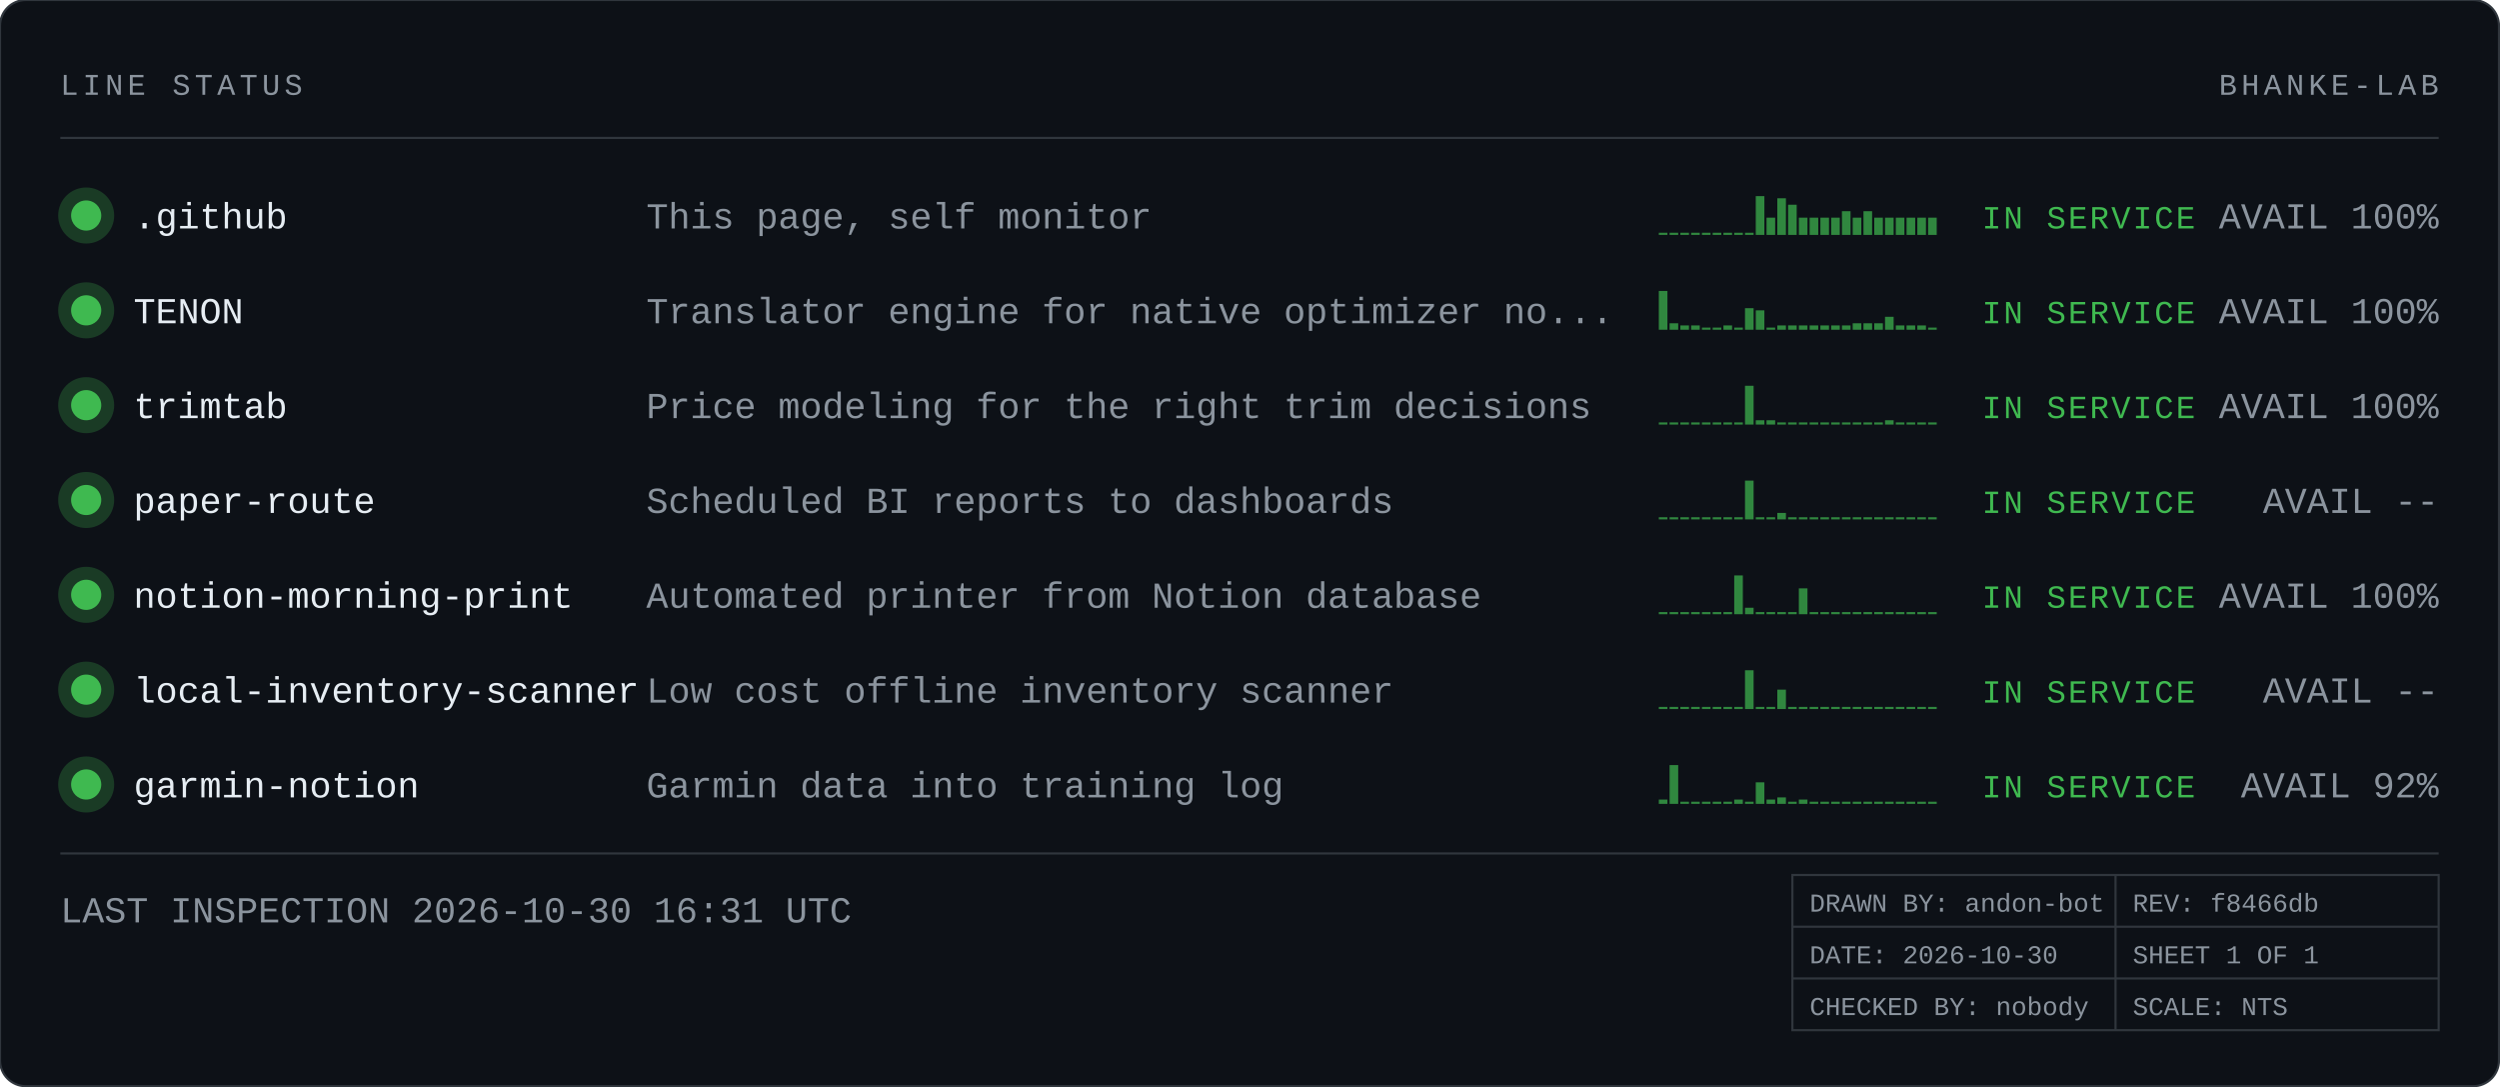
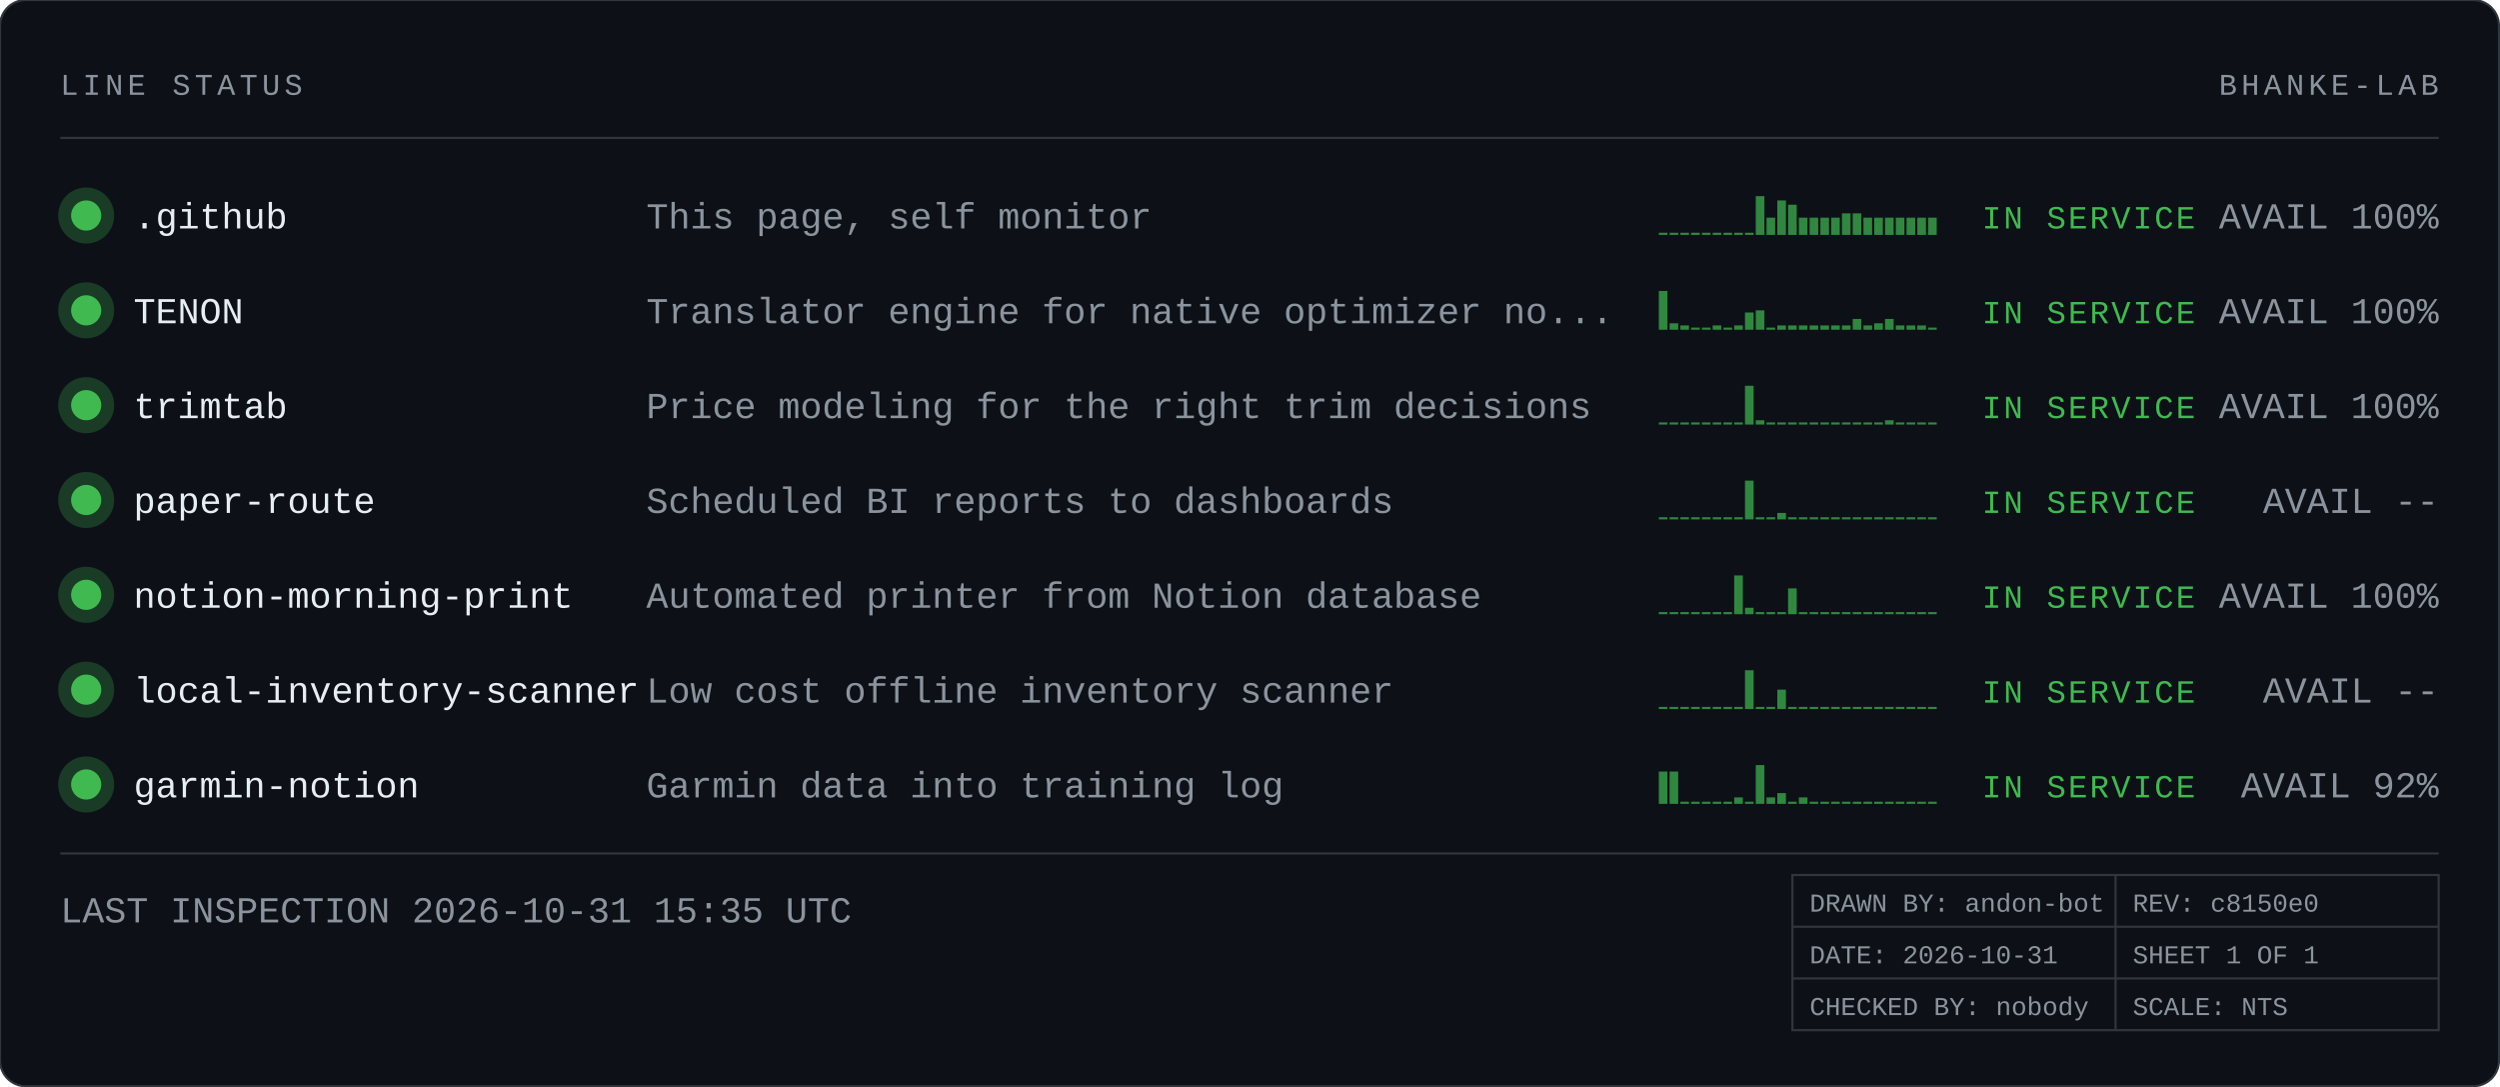
<svg xmlns="http://www.w3.org/2000/svg" width="1160" height="504" viewBox="0 0 1160 504" role="img" aria-label="Andon board">
  <style>
text { font-family: Consolas, 'Courier New', monospace; font-size: 17px; }
.hd { fill: #8b949e; font-size: 14px; letter-spacing: 2px; }
.name { fill: #e6edf3; }
.dim { fill: #8b949e; }
.st { font-size: 15px; letter-spacing: 1px; }
.tb { fill: #8b949e; font-size: 12px; }
</style>
  <rect x="0" y="0" width="1160" height="504" rx="12" fill="#0d1117" stroke="#30363d" />
  <text x="28" y="44" class="hd">LINE STATUS</text>
  <text x="1132" y="44" class="hd" text-anchor="end">BHANKE-LAB</text>
  <line x1="28" y1="64" x2="1132" y2="64" stroke="#30363d" />
  <circle cx="40" cy="100" r="13" fill="#3fb950" opacity="0.25" />
  <circle cx="40" cy="100" r="7" fill="#3fb950" />
  <text x="62" y="106" class="name">.github</text>
  <text x="300" y="106" class="dim">This page, self monitor</text>
  <rect x="770" y="108" width="4" height="1" fill="#3fb950" opacity="0.7" />
  <rect x="775" y="108" width="4" height="1" fill="#3fb950" opacity="0.7" />
  <rect x="780" y="108" width="4" height="1" fill="#3fb950" opacity="0.7" />
  <rect x="785" y="108" width="4" height="1" fill="#3fb950" opacity="0.7" />
  <rect x="790" y="108" width="4" height="1" fill="#3fb950" opacity="0.7" />
  <rect x="795" y="108" width="4" height="1" fill="#3fb950" opacity="0.7" />
  <rect x="800" y="108" width="4" height="1" fill="#3fb950" opacity="0.7" />
  <rect x="805" y="108" width="4" height="1" fill="#3fb950" opacity="0.7" />
  <rect x="810" y="108" width="4" height="1" fill="#3fb950" opacity="0.7" />
  <rect x="815" y="91" width="4" height="18" fill="#3fb950" opacity="0.7" />
  <rect x="820" y="101" width="4" height="8" fill="#3fb950" opacity="0.7" />
-   <rect x="825" y="92" width="4" height="17" fill="#3fb950" opacity="0.7" />
+   <rect x="825" y="93" width="4" height="16" fill="#3fb950" opacity="0.7" />
  <rect x="830" y="95" width="4" height="14" fill="#3fb950" opacity="0.7" />
  <rect x="835" y="101" width="4" height="8" fill="#3fb950" opacity="0.7" />
  <rect x="840" y="101" width="4" height="8" fill="#3fb950" opacity="0.7" />
  <rect x="845" y="101" width="4" height="8" fill="#3fb950" opacity="0.7" />
  <rect x="850" y="101" width="4" height="8" fill="#3fb950" opacity="0.7" />
-   <rect x="855" y="98" width="4" height="11" fill="#3fb950" opacity="0.7" />
-   <rect x="860" y="101" width="4" height="8" fill="#3fb950" opacity="0.7" />
-   <rect x="865" y="98" width="4" height="11" fill="#3fb950" opacity="0.7" />
+   <rect x="855" y="99" width="4" height="10" fill="#3fb950" opacity="0.7" />
+   <rect x="860" y="99" width="4" height="10" fill="#3fb950" opacity="0.7" />
+   <rect x="865" y="101" width="4" height="8" fill="#3fb950" opacity="0.7" />
  <rect x="870" y="101" width="4" height="8" fill="#3fb950" opacity="0.7" />
  <rect x="875" y="101" width="4" height="8" fill="#3fb950" opacity="0.7" />
  <rect x="880" y="101" width="4" height="8" fill="#3fb950" opacity="0.7" />
  <rect x="885" y="101" width="4" height="8" fill="#3fb950" opacity="0.7" />
  <rect x="890" y="101" width="4" height="8" fill="#3fb950" opacity="0.7" />
  <rect x="895" y="101" width="4" height="8" fill="#3fb950" opacity="0.7" />
  <text x="920" y="106" class="st" fill="#3fb950">IN SERVICE</text>
  <text x="1132" y="106" class="dim" text-anchor="end">AVAIL 100%</text>
  <circle cx="40" cy="144" r="13" fill="#3fb950" opacity="0.25" />
  <circle cx="40" cy="144" r="7" fill="#3fb950" />
  <text x="62" y="150" class="name">TENON</text>
  <text x="300" y="150" class="dim">Translator engine for native optimizer no...</text>
  <rect x="770" y="135" width="4" height="18" fill="#3fb950" opacity="0.7" />
  <rect x="775" y="150" width="4" height="3" fill="#3fb950" opacity="0.7" />
  <rect x="780" y="151" width="4" height="2" fill="#3fb950" opacity="0.7" />
-   <rect x="785" y="151" width="4" height="2" fill="#3fb950" opacity="0.7" />
+   <rect x="785" y="152" width="4" height="1" fill="#3fb950" opacity="0.7" />
  <rect x="790" y="152" width="4" height="1" fill="#3fb950" opacity="0.7" />
-   <rect x="795" y="152" width="4" height="1" fill="#3fb950" opacity="0.7" />
-   <rect x="800" y="151" width="4" height="2" fill="#3fb950" opacity="0.7" />
-   <rect x="805" y="152" width="4" height="1" fill="#3fb950" opacity="0.7" />
-   <rect x="810" y="143" width="4" height="10" fill="#3fb950" opacity="0.7" />
+   <rect x="795" y="151" width="4" height="2" fill="#3fb950" opacity="0.7" />
+   <rect x="800" y="152" width="4" height="1" fill="#3fb950" opacity="0.7" />
+   <rect x="805" y="151" width="4" height="2" fill="#3fb950" opacity="0.7" />
+   <rect x="810" y="145" width="4" height="8" fill="#3fb950" opacity="0.7" />
  <rect x="815" y="144" width="4" height="9" fill="#3fb950" opacity="0.7" />
  <rect x="820" y="152" width="4" height="1" fill="#3fb950" opacity="0.7" />
  <rect x="825" y="151" width="4" height="2" fill="#3fb950" opacity="0.7" />
  <rect x="830" y="151" width="4" height="2" fill="#3fb950" opacity="0.7" />
  <rect x="835" y="151" width="4" height="2" fill="#3fb950" opacity="0.7" />
  <rect x="840" y="151" width="4" height="2" fill="#3fb950" opacity="0.7" />
  <rect x="845" y="151" width="4" height="2" fill="#3fb950" opacity="0.7" />
  <rect x="850" y="151" width="4" height="2" fill="#3fb950" opacity="0.7" />
  <rect x="855" y="151" width="4" height="2" fill="#3fb950" opacity="0.7" />
-   <rect x="860" y="150" width="4" height="3" fill="#3fb950" opacity="0.7" />
-   <rect x="865" y="150" width="4" height="3" fill="#3fb950" opacity="0.7" />
+   <rect x="860" y="148" width="4" height="5" fill="#3fb950" opacity="0.7" />
+   <rect x="865" y="151" width="4" height="2" fill="#3fb950" opacity="0.7" />
  <rect x="870" y="150" width="4" height="3" fill="#3fb950" opacity="0.7" />
-   <rect x="875" y="147" width="4" height="6" fill="#3fb950" opacity="0.7" />
+   <rect x="875" y="148" width="4" height="5" fill="#3fb950" opacity="0.7" />
  <rect x="880" y="151" width="4" height="2" fill="#3fb950" opacity="0.7" />
  <rect x="885" y="151" width="4" height="2" fill="#3fb950" opacity="0.7" />
  <rect x="890" y="151" width="4" height="2" fill="#3fb950" opacity="0.7" />
  <rect x="895" y="152" width="4" height="1" fill="#3fb950" opacity="0.7" />
  <text x="920" y="150" class="st" fill="#3fb950">IN SERVICE</text>
  <text x="1132" y="150" class="dim" text-anchor="end">AVAIL 100%</text>
  <circle cx="40" cy="188" r="13" fill="#3fb950" opacity="0.25" />
  <circle cx="40" cy="188" r="7" fill="#3fb950" />
  <text x="62" y="194" class="name">trimtab</text>
  <text x="300" y="194" class="dim">Price modeling for the right trim decisions</text>
  <rect x="770" y="196" width="4" height="1" fill="#3fb950" opacity="0.7" />
  <rect x="775" y="196" width="4" height="1" fill="#3fb950" opacity="0.7" />
  <rect x="780" y="196" width="4" height="1" fill="#3fb950" opacity="0.7" />
  <rect x="785" y="196" width="4" height="1" fill="#3fb950" opacity="0.7" />
  <rect x="790" y="196" width="4" height="1" fill="#3fb950" opacity="0.7" />
  <rect x="795" y="196" width="4" height="1" fill="#3fb950" opacity="0.7" />
  <rect x="800" y="196" width="4" height="1" fill="#3fb950" opacity="0.7" />
  <rect x="805" y="196" width="4" height="1" fill="#3fb950" opacity="0.7" />
  <rect x="810" y="179" width="4" height="18" fill="#3fb950" opacity="0.7" />
  <rect x="815" y="195" width="4" height="2" fill="#3fb950" opacity="0.7" />
-   <rect x="820" y="195" width="4" height="2" fill="#3fb950" opacity="0.7" />
+   <rect x="820" y="196" width="4" height="1" fill="#3fb950" opacity="0.7" />
  <rect x="825" y="196" width="4" height="1" fill="#3fb950" opacity="0.7" />
  <rect x="830" y="196" width="4" height="1" fill="#3fb950" opacity="0.7" />
  <rect x="835" y="196" width="4" height="1" fill="#3fb950" opacity="0.7" />
  <rect x="840" y="196" width="4" height="1" fill="#3fb950" opacity="0.7" />
  <rect x="845" y="196" width="4" height="1" fill="#3fb950" opacity="0.7" />
  <rect x="850" y="196" width="4" height="1" fill="#3fb950" opacity="0.7" />
  <rect x="855" y="196" width="4" height="1" fill="#3fb950" opacity="0.7" />
  <rect x="860" y="196" width="4" height="1" fill="#3fb950" opacity="0.7" />
  <rect x="865" y="196" width="4" height="1" fill="#3fb950" opacity="0.7" />
  <rect x="870" y="196" width="4" height="1" fill="#3fb950" opacity="0.7" />
  <rect x="875" y="195" width="4" height="2" fill="#3fb950" opacity="0.7" />
  <rect x="880" y="196" width="4" height="1" fill="#3fb950" opacity="0.7" />
  <rect x="885" y="196" width="4" height="1" fill="#3fb950" opacity="0.7" />
  <rect x="890" y="196" width="4" height="1" fill="#3fb950" opacity="0.7" />
  <rect x="895" y="196" width="4" height="1" fill="#3fb950" opacity="0.7" />
  <text x="920" y="194" class="st" fill="#3fb950">IN SERVICE</text>
  <text x="1132" y="194" class="dim" text-anchor="end">AVAIL 100%</text>
  <circle cx="40" cy="232" r="13" fill="#3fb950" opacity="0.25" />
  <circle cx="40" cy="232" r="7" fill="#3fb950" />
  <text x="62" y="238" class="name">paper-route</text>
  <text x="300" y="238" class="dim">Scheduled BI reports to dashboards</text>
  <rect x="770" y="240" width="4" height="1" fill="#3fb950" opacity="0.7" />
  <rect x="775" y="240" width="4" height="1" fill="#3fb950" opacity="0.7" />
  <rect x="780" y="240" width="4" height="1" fill="#3fb950" opacity="0.7" />
  <rect x="785" y="240" width="4" height="1" fill="#3fb950" opacity="0.7" />
  <rect x="790" y="240" width="4" height="1" fill="#3fb950" opacity="0.7" />
  <rect x="795" y="240" width="4" height="1" fill="#3fb950" opacity="0.7" />
  <rect x="800" y="240" width="4" height="1" fill="#3fb950" opacity="0.7" />
  <rect x="805" y="240" width="4" height="1" fill="#3fb950" opacity="0.7" />
  <rect x="810" y="223" width="4" height="18" fill="#3fb950" opacity="0.7" />
  <rect x="815" y="240" width="4" height="1" fill="#3fb950" opacity="0.7" />
  <rect x="820" y="240" width="4" height="1" fill="#3fb950" opacity="0.7" />
  <rect x="825" y="238" width="4" height="3" fill="#3fb950" opacity="0.7" />
  <rect x="830" y="240" width="4" height="1" fill="#3fb950" opacity="0.7" />
  <rect x="835" y="240" width="4" height="1" fill="#3fb950" opacity="0.7" />
  <rect x="840" y="240" width="4" height="1" fill="#3fb950" opacity="0.7" />
  <rect x="845" y="240" width="4" height="1" fill="#3fb950" opacity="0.7" />
  <rect x="850" y="240" width="4" height="1" fill="#3fb950" opacity="0.7" />
  <rect x="855" y="240" width="4" height="1" fill="#3fb950" opacity="0.7" />
  <rect x="860" y="240" width="4" height="1" fill="#3fb950" opacity="0.7" />
  <rect x="865" y="240" width="4" height="1" fill="#3fb950" opacity="0.7" />
  <rect x="870" y="240" width="4" height="1" fill="#3fb950" opacity="0.7" />
  <rect x="875" y="240" width="4" height="1" fill="#3fb950" opacity="0.7" />
  <rect x="880" y="240" width="4" height="1" fill="#3fb950" opacity="0.7" />
  <rect x="885" y="240" width="4" height="1" fill="#3fb950" opacity="0.7" />
  <rect x="890" y="240" width="4" height="1" fill="#3fb950" opacity="0.7" />
  <rect x="895" y="240" width="4" height="1" fill="#3fb950" opacity="0.7" />
  <text x="920" y="238" class="st" fill="#3fb950">IN SERVICE</text>
  <text x="1132" y="238" class="dim" text-anchor="end">AVAIL --</text>
  <circle cx="40" cy="276" r="13" fill="#3fb950" opacity="0.25" />
  <circle cx="40" cy="276" r="7" fill="#3fb950" />
  <text x="62" y="282" class="name">notion-morning-print</text>
  <text x="300" y="282" class="dim">Automated printer from Notion database</text>
  <rect x="770" y="284" width="4" height="1" fill="#3fb950" opacity="0.7" />
  <rect x="775" y="284" width="4" height="1" fill="#3fb950" opacity="0.7" />
  <rect x="780" y="284" width="4" height="1" fill="#3fb950" opacity="0.7" />
  <rect x="785" y="284" width="4" height="1" fill="#3fb950" opacity="0.7" />
  <rect x="790" y="284" width="4" height="1" fill="#3fb950" opacity="0.7" />
  <rect x="795" y="284" width="4" height="1" fill="#3fb950" opacity="0.7" />
  <rect x="800" y="284" width="4" height="1" fill="#3fb950" opacity="0.7" />
  <rect x="805" y="267" width="4" height="18" fill="#3fb950" opacity="0.7" />
  <rect x="810" y="282" width="4" height="3" fill="#3fb950" opacity="0.7" />
  <rect x="815" y="284" width="4" height="1" fill="#3fb950" opacity="0.7" />
  <rect x="820" y="284" width="4" height="1" fill="#3fb950" opacity="0.7" />
  <rect x="825" y="284" width="4" height="1" fill="#3fb950" opacity="0.7" />
-   <rect x="830" y="284" width="4" height="1" fill="#3fb950" opacity="0.7" />
-   <rect x="835" y="273" width="4" height="12" fill="#3fb950" opacity="0.7" />
+   <rect x="830" y="273" width="4" height="12" fill="#3fb950" opacity="0.7" />
+   <rect x="835" y="284" width="4" height="1" fill="#3fb950" opacity="0.7" />
  <rect x="840" y="284" width="4" height="1" fill="#3fb950" opacity="0.7" />
  <rect x="845" y="284" width="4" height="1" fill="#3fb950" opacity="0.7" />
  <rect x="850" y="284" width="4" height="1" fill="#3fb950" opacity="0.7" />
  <rect x="855" y="284" width="4" height="1" fill="#3fb950" opacity="0.7" />
  <rect x="860" y="284" width="4" height="1" fill="#3fb950" opacity="0.7" />
  <rect x="865" y="284" width="4" height="1" fill="#3fb950" opacity="0.7" />
  <rect x="870" y="284" width="4" height="1" fill="#3fb950" opacity="0.7" />
  <rect x="875" y="284" width="4" height="1" fill="#3fb950" opacity="0.7" />
  <rect x="880" y="284" width="4" height="1" fill="#3fb950" opacity="0.7" />
  <rect x="885" y="284" width="4" height="1" fill="#3fb950" opacity="0.7" />
  <rect x="890" y="284" width="4" height="1" fill="#3fb950" opacity="0.7" />
  <rect x="895" y="284" width="4" height="1" fill="#3fb950" opacity="0.7" />
  <text x="920" y="282" class="st" fill="#3fb950">IN SERVICE</text>
  <text x="1132" y="282" class="dim" text-anchor="end">AVAIL 100%</text>
  <circle cx="40" cy="320" r="13" fill="#3fb950" opacity="0.25" />
  <circle cx="40" cy="320" r="7" fill="#3fb950" />
  <text x="62" y="326" class="name">local-inventory-scanner</text>
  <text x="300" y="326" class="dim">Low cost offline inventory scanner</text>
  <rect x="770" y="328" width="4" height="1" fill="#3fb950" opacity="0.7" />
  <rect x="775" y="328" width="4" height="1" fill="#3fb950" opacity="0.7" />
  <rect x="780" y="328" width="4" height="1" fill="#3fb950" opacity="0.7" />
  <rect x="785" y="328" width="4" height="1" fill="#3fb950" opacity="0.7" />
  <rect x="790" y="328" width="4" height="1" fill="#3fb950" opacity="0.7" />
  <rect x="795" y="328" width="4" height="1" fill="#3fb950" opacity="0.7" />
  <rect x="800" y="328" width="4" height="1" fill="#3fb950" opacity="0.7" />
  <rect x="805" y="328" width="4" height="1" fill="#3fb950" opacity="0.7" />
  <rect x="810" y="311" width="4" height="18" fill="#3fb950" opacity="0.7" />
  <rect x="815" y="328" width="4" height="1" fill="#3fb950" opacity="0.7" />
  <rect x="820" y="328" width="4" height="1" fill="#3fb950" opacity="0.7" />
  <rect x="825" y="320" width="4" height="9" fill="#3fb950" opacity="0.7" />
  <rect x="830" y="328" width="4" height="1" fill="#3fb950" opacity="0.7" />
  <rect x="835" y="328" width="4" height="1" fill="#3fb950" opacity="0.7" />
  <rect x="840" y="328" width="4" height="1" fill="#3fb950" opacity="0.7" />
  <rect x="845" y="328" width="4" height="1" fill="#3fb950" opacity="0.7" />
  <rect x="850" y="328" width="4" height="1" fill="#3fb950" opacity="0.7" />
  <rect x="855" y="328" width="4" height="1" fill="#3fb950" opacity="0.7" />
  <rect x="860" y="328" width="4" height="1" fill="#3fb950" opacity="0.7" />
  <rect x="865" y="328" width="4" height="1" fill="#3fb950" opacity="0.7" />
  <rect x="870" y="328" width="4" height="1" fill="#3fb950" opacity="0.7" />
  <rect x="875" y="328" width="4" height="1" fill="#3fb950" opacity="0.7" />
  <rect x="880" y="328" width="4" height="1" fill="#3fb950" opacity="0.7" />
  <rect x="885" y="328" width="4" height="1" fill="#3fb950" opacity="0.7" />
  <rect x="890" y="328" width="4" height="1" fill="#3fb950" opacity="0.7" />
  <rect x="895" y="328" width="4" height="1" fill="#3fb950" opacity="0.7" />
  <text x="920" y="326" class="st" fill="#3fb950">IN SERVICE</text>
  <text x="1132" y="326" class="dim" text-anchor="end">AVAIL --</text>
  <circle cx="40" cy="364" r="13" fill="#3fb950" opacity="0.25" />
  <circle cx="40" cy="364" r="7" fill="#3fb950" />
  <text x="62" y="370" class="name">garmin-notion</text>
  <text x="300" y="370" class="dim">Garmin data into training log</text>
-   <rect x="770" y="371" width="4" height="2" fill="#3fb950" opacity="0.7" />
-   <rect x="775" y="355" width="4" height="18" fill="#3fb950" opacity="0.7" />
+   <rect x="770" y="358" width="4" height="15" fill="#3fb950" opacity="0.7" />
+   <rect x="775" y="358" width="4" height="15" fill="#3fb950" opacity="0.7" />
  <rect x="780" y="372" width="4" height="1" fill="#3fb950" opacity="0.7" />
  <rect x="785" y="372" width="4" height="1" fill="#3fb950" opacity="0.7" />
  <rect x="790" y="372" width="4" height="1" fill="#3fb950" opacity="0.7" />
  <rect x="795" y="372" width="4" height="1" fill="#3fb950" opacity="0.7" />
  <rect x="800" y="372" width="4" height="1" fill="#3fb950" opacity="0.7" />
-   <rect x="805" y="371" width="4" height="2" fill="#3fb950" opacity="0.7" />
+   <rect x="805" y="370" width="4" height="3" fill="#3fb950" opacity="0.7" />
  <rect x="810" y="372" width="4" height="1" fill="#3fb950" opacity="0.7" />
-   <rect x="815" y="363" width="4" height="10" fill="#3fb950" opacity="0.7" />
-   <rect x="820" y="371" width="4" height="2" fill="#3fb950" opacity="0.7" />
-   <rect x="825" y="370" width="4" height="3" fill="#3fb950" opacity="0.7" />
+   <rect x="815" y="355" width="4" height="18" fill="#3fb950" opacity="0.7" />
+   <rect x="820" y="370" width="4" height="3" fill="#3fb950" opacity="0.7" />
+   <rect x="825" y="368" width="4" height="5" fill="#3fb950" opacity="0.7" />
  <rect x="830" y="372" width="4" height="1" fill="#3fb950" opacity="0.7" />
-   <rect x="835" y="371" width="4" height="2" fill="#3fb950" opacity="0.7" />
+   <rect x="835" y="370" width="4" height="3" fill="#3fb950" opacity="0.7" />
  <rect x="840" y="372" width="4" height="1" fill="#3fb950" opacity="0.7" />
  <rect x="845" y="372" width="4" height="1" fill="#3fb950" opacity="0.7" />
  <rect x="850" y="372" width="4" height="1" fill="#3fb950" opacity="0.7" />
  <rect x="855" y="372" width="4" height="1" fill="#3fb950" opacity="0.7" />
  <rect x="860" y="372" width="4" height="1" fill="#3fb950" opacity="0.7" />
  <rect x="865" y="372" width="4" height="1" fill="#3fb950" opacity="0.7" />
  <rect x="870" y="372" width="4" height="1" fill="#3fb950" opacity="0.7" />
  <rect x="875" y="372" width="4" height="1" fill="#3fb950" opacity="0.7" />
  <rect x="880" y="372" width="4" height="1" fill="#3fb950" opacity="0.7" />
  <rect x="885" y="372" width="4" height="1" fill="#3fb950" opacity="0.7" />
  <rect x="890" y="372" width="4" height="1" fill="#3fb950" opacity="0.7" />
  <rect x="895" y="372" width="4" height="1" fill="#3fb950" opacity="0.7" />
  <text x="920" y="370" class="st" fill="#3fb950">IN SERVICE</text>
  <text x="1132" y="370" class="dim" text-anchor="end">AVAIL 92%</text>
  <line x1="28" y1="396" x2="1132" y2="396" stroke="#30363d" />
-   <text x="28" y="428" class="dim">LAST INSPECTION 2026-10-30 16:31 UTC</text>
+   <text x="28" y="428" class="dim">LAST INSPECTION 2026-10-31 15:35 UTC</text>
  <rect x="832" y="406" width="300" height="72" fill="none" stroke="#30363d" />
  <line x1="832" y1="430" x2="1132" y2="430" stroke="#30363d" />
  <line x1="832" y1="454" x2="1132" y2="454" stroke="#30363d" />
  <line x1="982" y1="406" x2="982" y2="478" stroke="#30363d" />
  <text x="840" y="423" class="tb">DRAWN BY: andon-bot</text>
-   <text x="990" y="423" class="tb">REV: f8466db</text>
-   <text x="840" y="447" class="tb">DATE: 2026-10-30</text>
+   <text x="990" y="423" class="tb">REV: c8150e0</text>
+   <text x="840" y="447" class="tb">DATE: 2026-10-31</text>
  <text x="990" y="447" class="tb">SHEET 1 OF 1</text>
  <text x="840" y="471" class="tb">CHECKED BY: nobody</text>
  <text x="990" y="471" class="tb">SCALE: NTS</text>
</svg>
